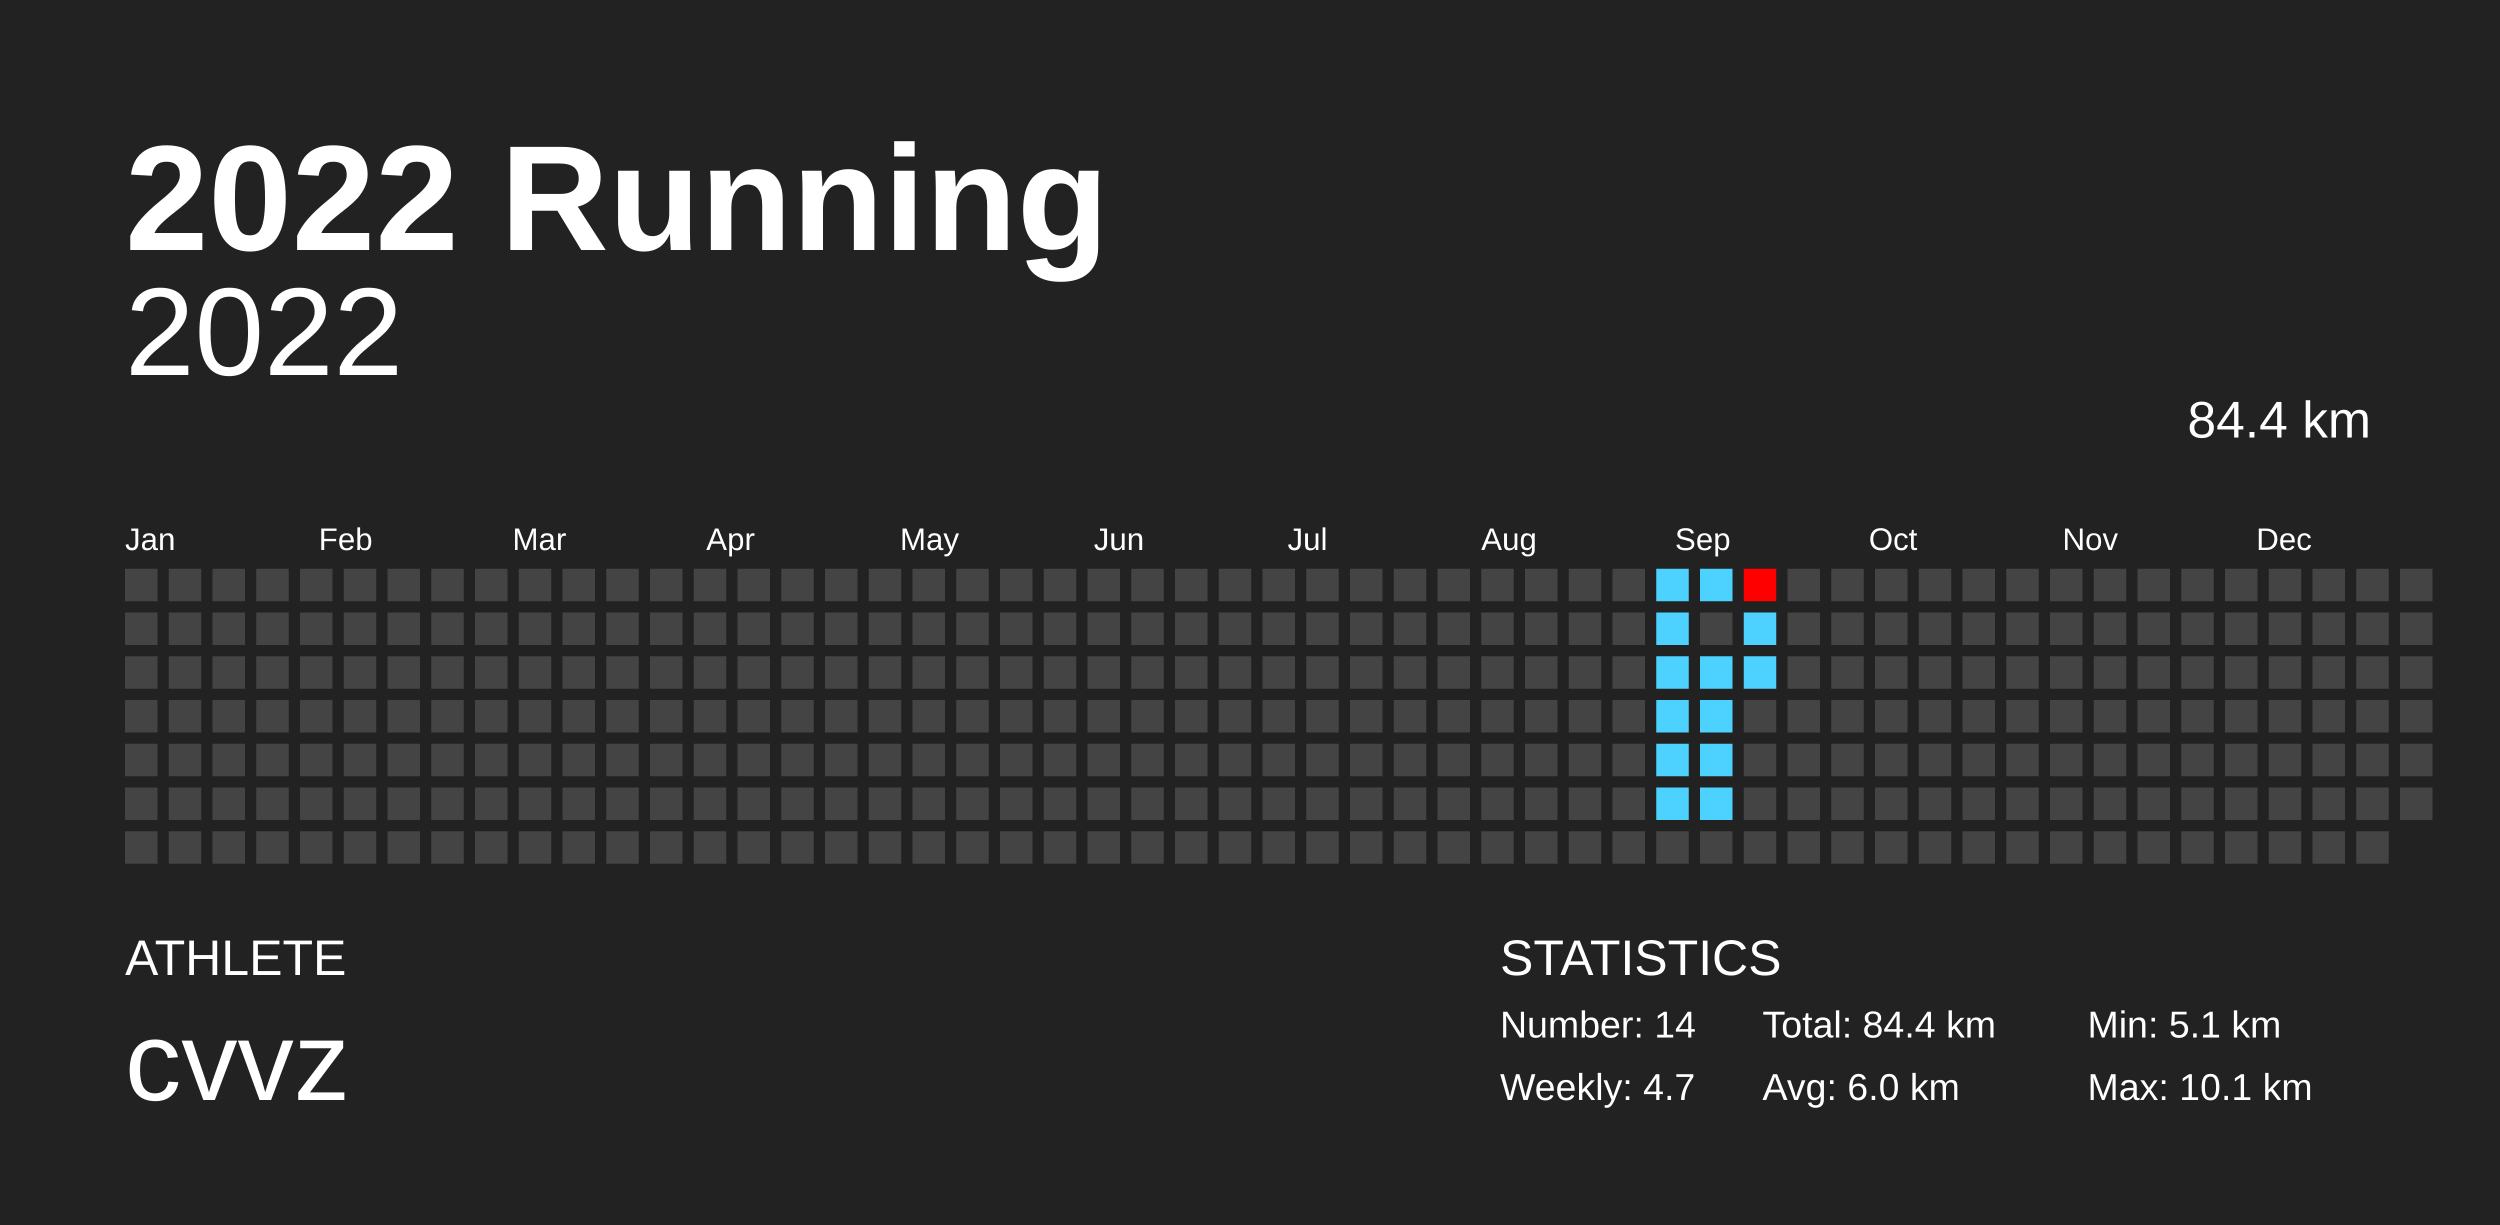
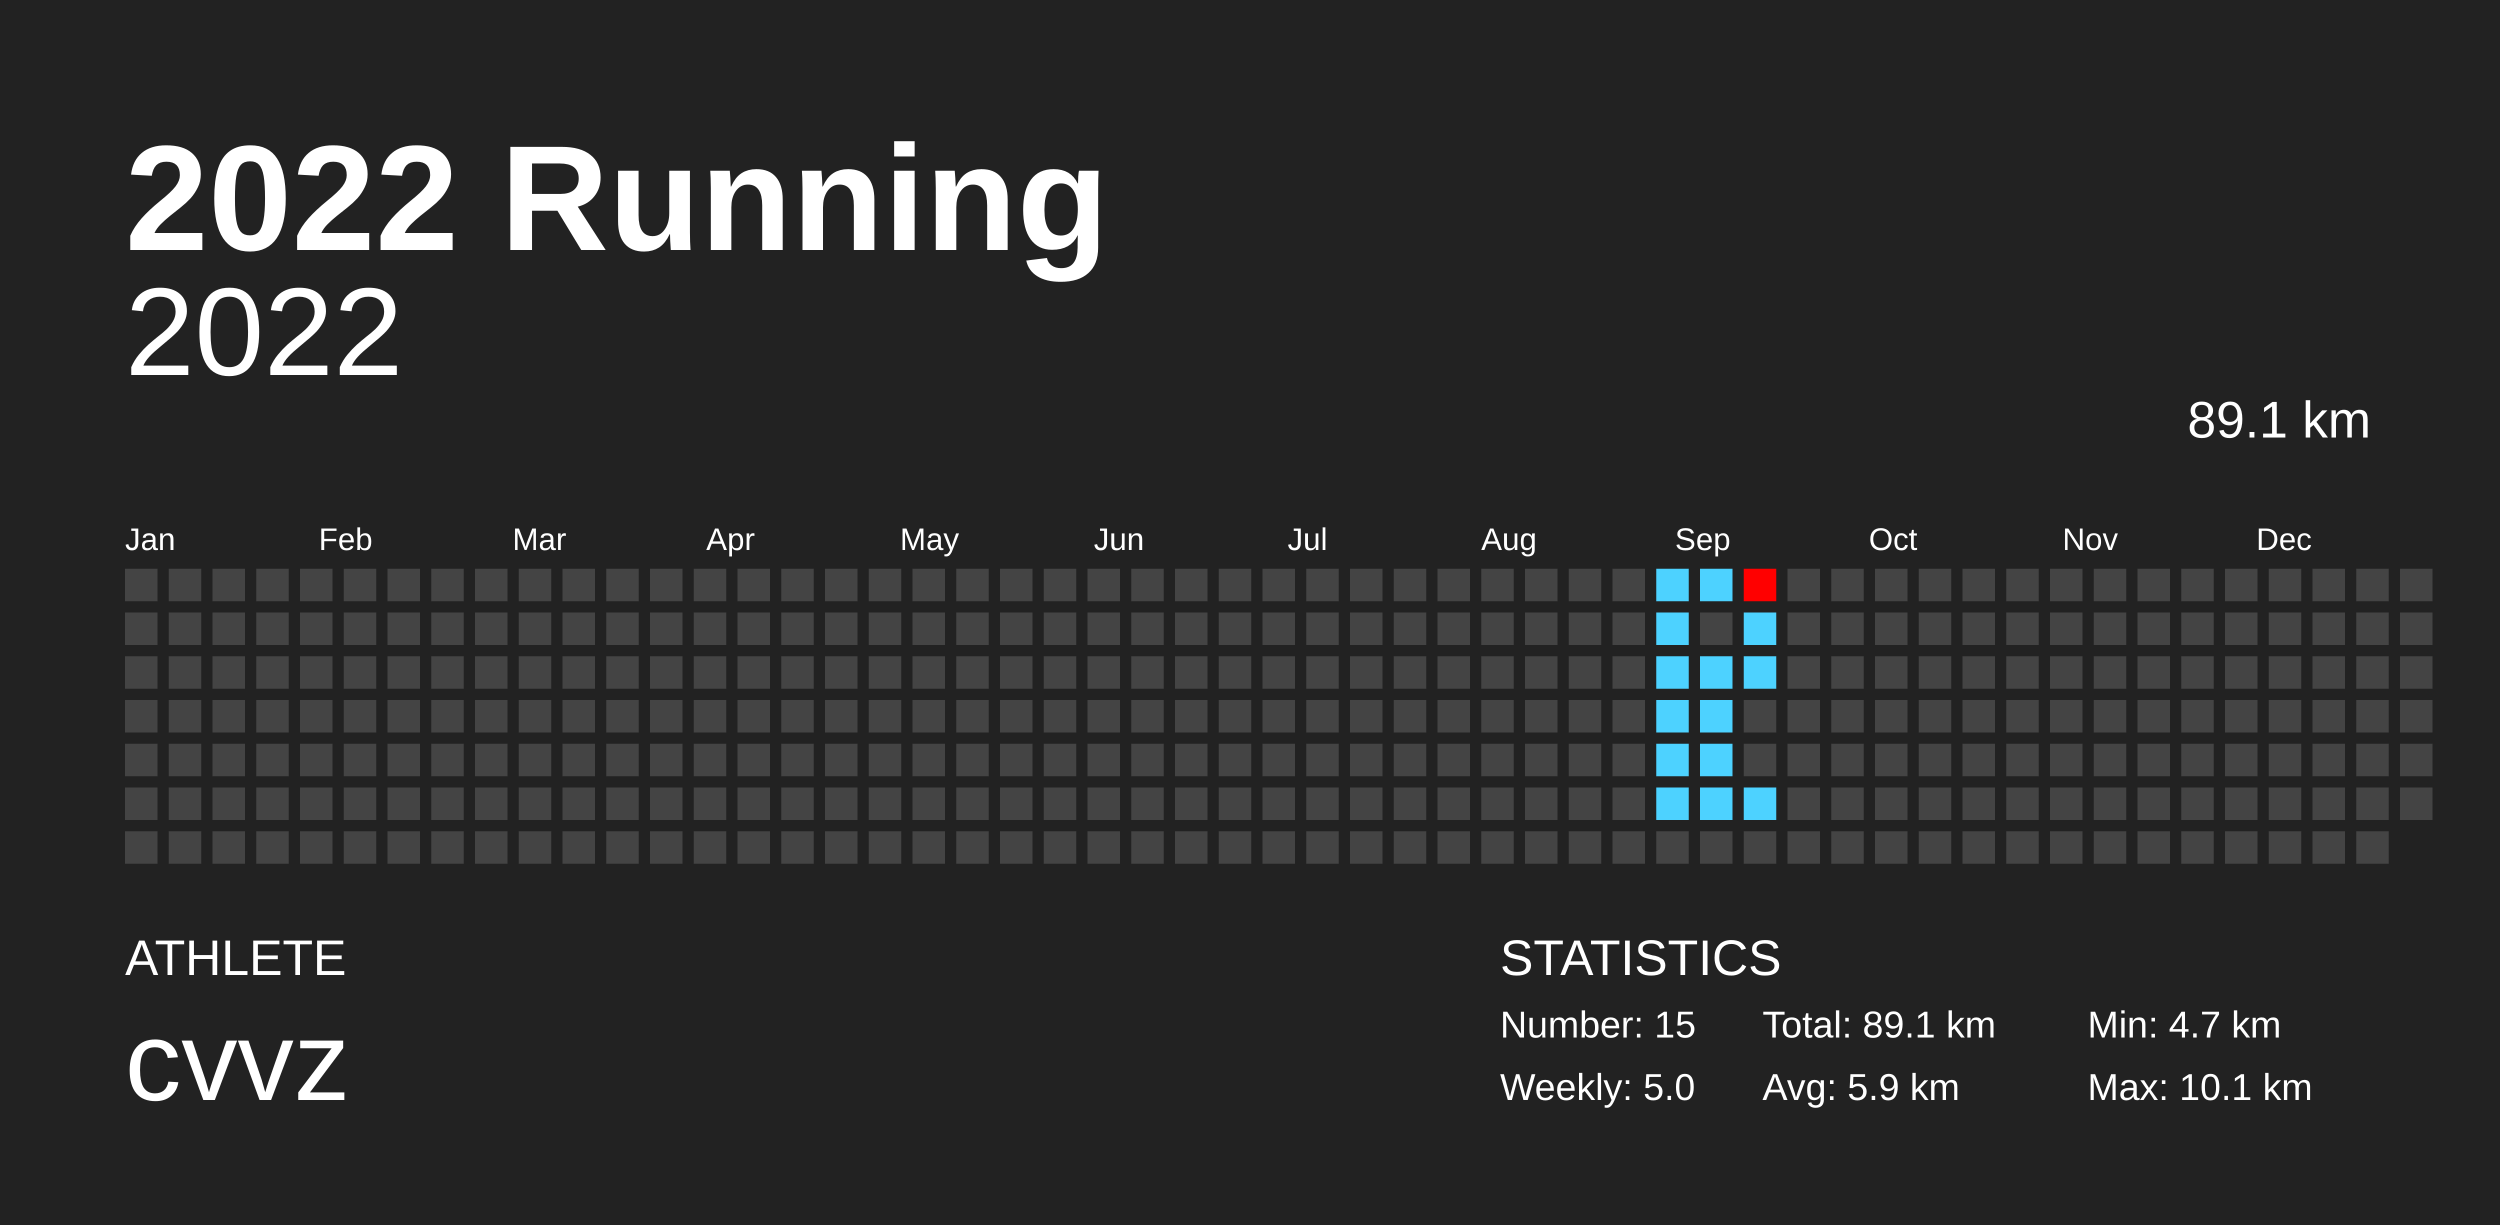
<svg xmlns="http://www.w3.org/2000/svg" baseProfile="full" height="98mm" version="1.1" viewBox="0,0,200,98" width="200mm">
  <defs />
  <rect fill="#222222" height="98" width="200" x="0" y="0" />
  <text fill="#FFFFFF" style="font-size:12px; font-family:Arial; font-weight:bold;" x="10" y="20">2022 Running</text>
  <text fill="#FFFFFF" style="font-size:4px; font-family:Arial" x="10" y="78">ATHLETE</text>
  <text fill="#FFFFFF" style="font-size:9px; font-family:Arial" x="10" y="88">cvvz</text>
  <text fill="#FFFFFF" style="font-size:4px; font-family:Arial" x="120" y="78">STATISTICS</text>
-   <text fill="#FFFFFF" style="font-size:3px; font-family:Arial" x="120" y="83">Number: 14</text>
-   <text fill="#FFFFFF" style="font-size:3px; font-family:Arial" x="120" y="88">Weekly: 4.7</text>
-   <text fill="#FFFFFF" style="font-size:3px; font-family:Arial" x="141" y="83">Total: 84.4 km</text>
-   <text fill="#FFFFFF" style="font-size:3px; font-family:Arial" x="141" y="88">Avg: 6.0 km</text>
-   <text fill="#FFFFFF" style="font-size:3px; font-family:Arial" x="167" y="83">Min: 5.1 km</text>
+   <text fill="#FFFFFF" style="font-size:3px; font-family:Arial" x="120" y="83">Number: 15</text>
+   <text fill="#FFFFFF" style="font-size:3px; font-family:Arial" x="120" y="88">Weekly: 5.0</text>
+   <text fill="#FFFFFF" style="font-size:3px; font-family:Arial" x="141" y="83">Total: 89.1 km</text>
+   <text fill="#FFFFFF" style="font-size:3px; font-family:Arial" x="141" y="88">Avg: 5.9 km</text>
+   <text fill="#FFFFFF" style="font-size:3px; font-family:Arial" x="167" y="83">Min: 4.7 km</text>
  <text fill="#FFFFFF" style="font-size:3px; font-family:Arial" x="167" y="88">Max: 10.1 km</text>
  <text alignment-baseline="hanging" fill="#FFFFFF" style="font-size:10.0px; font-family:Arial;" x="10" y="30">2022</text>
-   <text alignment-baseline="hanging" fill="#FFFFFF" style="font-size:4.125px; font-family:Arial;" x="175" y="35">84.4 km</text>
+   <text alignment-baseline="hanging" fill="#FFFFFF" style="font-size:4.125px; font-family:Arial;" x="175" y="35">89.1 km</text>
  <text fill="#FFFFFF" style="font-size:2.5px; font-family:Arial" x="10.0" y="44">Jan</text>
  <text fill="#FFFFFF" style="font-size:2.5px; font-family:Arial" x="25.5" y="44">Feb</text>
  <text fill="#FFFFFF" style="font-size:2.5px; font-family:Arial" x="41.0" y="44">Mar</text>
  <text fill="#FFFFFF" style="font-size:2.5px; font-family:Arial" x="56.5" y="44">Apr</text>
  <text fill="#FFFFFF" style="font-size:2.5px; font-family:Arial" x="72.0" y="44">May</text>
  <text fill="#FFFFFF" style="font-size:2.5px; font-family:Arial" x="87.5" y="44">Jun</text>
  <text fill="#FFFFFF" style="font-size:2.5px; font-family:Arial" x="103.0" y="44">Jul</text>
  <text fill="#FFFFFF" style="font-size:2.5px; font-family:Arial" x="118.5" y="44">Aug</text>
  <text fill="#FFFFFF" style="font-size:2.5px; font-family:Arial" x="134.0" y="44">Sep</text>
  <text fill="#FFFFFF" style="font-size:2.5px; font-family:Arial" x="149.5" y="44">Oct</text>
  <text fill="#FFFFFF" style="font-size:2.5px; font-family:Arial" x="165.0" y="44">Nov</text>
  <text fill="#FFFFFF" style="font-size:2.5px; font-family:Arial" x="180.5" y="44">Dec</text>
  <rect fill="#444444" height="2.6" width="2.6" x="10.0" y="45.5" />
  <rect fill="#444444" height="2.6" width="2.6" x="10.0" y="49.0" />
  <rect fill="#444444" height="2.6" width="2.6" x="10.0" y="52.5" />
  <rect fill="#444444" height="2.6" width="2.6" x="10.0" y="56.0" />
  <rect fill="#444444" height="2.6" width="2.6" x="10.0" y="59.5" />
  <rect fill="#444444" height="2.6" width="2.6" x="10.0" y="63.0" />
  <rect fill="#444444" height="2.6" width="2.6" x="10.0" y="66.5" />
  <rect fill="#444444" height="2.6" width="2.6" x="13.5" y="45.5" />
  <rect fill="#444444" height="2.6" width="2.6" x="13.5" y="49.0" />
  <rect fill="#444444" height="2.6" width="2.6" x="13.5" y="52.5" />
  <rect fill="#444444" height="2.6" width="2.6" x="13.5" y="56.0" />
  <rect fill="#444444" height="2.6" width="2.6" x="13.5" y="59.5" />
  <rect fill="#444444" height="2.6" width="2.6" x="13.5" y="63.0" />
  <rect fill="#444444" height="2.6" width="2.6" x="13.5" y="66.5" />
  <rect fill="#444444" height="2.6" width="2.6" x="17.0" y="45.5" />
  <rect fill="#444444" height="2.6" width="2.6" x="17.0" y="49.0" />
  <rect fill="#444444" height="2.6" width="2.6" x="17.0" y="52.5" />
  <rect fill="#444444" height="2.6" width="2.6" x="17.0" y="56.0" />
  <rect fill="#444444" height="2.6" width="2.6" x="17.0" y="59.5" />
  <rect fill="#444444" height="2.6" width="2.6" x="17.0" y="63.0" />
  <rect fill="#444444" height="2.6" width="2.6" x="17.0" y="66.5" />
  <rect fill="#444444" height="2.6" width="2.6" x="20.5" y="45.5" />
  <rect fill="#444444" height="2.6" width="2.6" x="20.5" y="49.0" />
  <rect fill="#444444" height="2.6" width="2.6" x="20.5" y="52.5" />
  <rect fill="#444444" height="2.6" width="2.6" x="20.5" y="56.0" />
  <rect fill="#444444" height="2.6" width="2.6" x="20.5" y="59.5" />
  <rect fill="#444444" height="2.6" width="2.6" x="20.5" y="63.0" />
  <rect fill="#444444" height="2.6" width="2.6" x="20.5" y="66.5" />
  <rect fill="#444444" height="2.6" width="2.6" x="24.0" y="45.5" />
  <rect fill="#444444" height="2.6" width="2.6" x="24.0" y="49.0" />
  <rect fill="#444444" height="2.6" width="2.6" x="24.0" y="52.5" />
  <rect fill="#444444" height="2.6" width="2.6" x="24.0" y="56.0" />
  <rect fill="#444444" height="2.6" width="2.6" x="24.0" y="59.5" />
  <rect fill="#444444" height="2.6" width="2.6" x="24.0" y="63.0" />
  <rect fill="#444444" height="2.6" width="2.6" x="24.0" y="66.5" />
  <rect fill="#444444" height="2.6" width="2.6" x="27.5" y="45.5" />
  <rect fill="#444444" height="2.6" width="2.6" x="27.5" y="49.0" />
  <rect fill="#444444" height="2.6" width="2.6" x="27.5" y="52.5" />
  <rect fill="#444444" height="2.6" width="2.6" x="27.5" y="56.0" />
  <rect fill="#444444" height="2.6" width="2.6" x="27.5" y="59.5" />
  <rect fill="#444444" height="2.6" width="2.6" x="27.5" y="63.0" />
  <rect fill="#444444" height="2.6" width="2.6" x="27.5" y="66.5" />
  <rect fill="#444444" height="2.6" width="2.6" x="31.0" y="45.5" />
  <rect fill="#444444" height="2.6" width="2.6" x="31.0" y="49.0" />
  <rect fill="#444444" height="2.6" width="2.6" x="31.0" y="52.5" />
  <rect fill="#444444" height="2.6" width="2.6" x="31.0" y="56.0" />
  <rect fill="#444444" height="2.6" width="2.6" x="31.0" y="59.5" />
  <rect fill="#444444" height="2.6" width="2.6" x="31.0" y="63.0" />
  <rect fill="#444444" height="2.6" width="2.6" x="31.0" y="66.5" />
  <rect fill="#444444" height="2.6" width="2.6" x="34.5" y="45.5" />
  <rect fill="#444444" height="2.6" width="2.6" x="34.5" y="49.0" />
  <rect fill="#444444" height="2.6" width="2.6" x="34.5" y="52.5" />
  <rect fill="#444444" height="2.6" width="2.6" x="34.5" y="56.0" />
  <rect fill="#444444" height="2.6" width="2.6" x="34.5" y="59.5" />
  <rect fill="#444444" height="2.6" width="2.6" x="34.5" y="63.0" />
  <rect fill="#444444" height="2.6" width="2.6" x="34.5" y="66.5" />
  <rect fill="#444444" height="2.6" width="2.6" x="38.0" y="45.5" />
  <rect fill="#444444" height="2.6" width="2.6" x="38.0" y="49.0" />
  <rect fill="#444444" height="2.6" width="2.6" x="38.0" y="52.5" />
  <rect fill="#444444" height="2.6" width="2.6" x="38.0" y="56.0" />
  <rect fill="#444444" height="2.6" width="2.6" x="38.0" y="59.5" />
  <rect fill="#444444" height="2.6" width="2.6" x="38.0" y="63.0" />
  <rect fill="#444444" height="2.6" width="2.6" x="38.0" y="66.5" />
  <rect fill="#444444" height="2.6" width="2.6" x="41.5" y="45.5" />
  <rect fill="#444444" height="2.6" width="2.6" x="41.5" y="49.0" />
  <rect fill="#444444" height="2.6" width="2.6" x="41.5" y="52.5" />
  <rect fill="#444444" height="2.6" width="2.6" x="41.5" y="56.0" />
  <rect fill="#444444" height="2.6" width="2.6" x="41.5" y="59.5" />
  <rect fill="#444444" height="2.6" width="2.6" x="41.5" y="63.0" />
  <rect fill="#444444" height="2.6" width="2.6" x="41.5" y="66.5" />
  <rect fill="#444444" height="2.6" width="2.6" x="45.0" y="45.5" />
  <rect fill="#444444" height="2.6" width="2.6" x="45.0" y="49.0" />
  <rect fill="#444444" height="2.6" width="2.6" x="45.0" y="52.5" />
  <rect fill="#444444" height="2.6" width="2.6" x="45.0" y="56.0" />
  <rect fill="#444444" height="2.6" width="2.6" x="45.0" y="59.5" />
  <rect fill="#444444" height="2.6" width="2.6" x="45.0" y="63.0" />
  <rect fill="#444444" height="2.6" width="2.6" x="45.0" y="66.5" />
  <rect fill="#444444" height="2.6" width="2.6" x="48.5" y="45.5" />
  <rect fill="#444444" height="2.6" width="2.6" x="48.5" y="49.0" />
  <rect fill="#444444" height="2.6" width="2.6" x="48.5" y="52.5" />
  <rect fill="#444444" height="2.6" width="2.6" x="48.5" y="56.0" />
  <rect fill="#444444" height="2.6" width="2.6" x="48.5" y="59.5" />
  <rect fill="#444444" height="2.6" width="2.6" x="48.5" y="63.0" />
  <rect fill="#444444" height="2.6" width="2.6" x="48.5" y="66.5" />
  <rect fill="#444444" height="2.6" width="2.6" x="52.0" y="45.5" />
  <rect fill="#444444" height="2.6" width="2.6" x="52.0" y="49.0" />
  <rect fill="#444444" height="2.6" width="2.6" x="52.0" y="52.5" />
  <rect fill="#444444" height="2.6" width="2.6" x="52.0" y="56.0" />
  <rect fill="#444444" height="2.6" width="2.6" x="52.0" y="59.5" />
  <rect fill="#444444" height="2.6" width="2.6" x="52.0" y="63.0" />
  <rect fill="#444444" height="2.6" width="2.6" x="52.0" y="66.5" />
  <rect fill="#444444" height="2.6" width="2.6" x="55.5" y="45.5" />
  <rect fill="#444444" height="2.6" width="2.6" x="55.5" y="49.0" />
  <rect fill="#444444" height="2.6" width="2.6" x="55.5" y="52.5" />
  <rect fill="#444444" height="2.6" width="2.6" x="55.5" y="56.0" />
  <rect fill="#444444" height="2.6" width="2.6" x="55.5" y="59.5" />
  <rect fill="#444444" height="2.6" width="2.6" x="55.5" y="63.0" />
  <rect fill="#444444" height="2.6" width="2.6" x="55.5" y="66.5" />
  <rect fill="#444444" height="2.6" width="2.6" x="59.0" y="45.5" />
  <rect fill="#444444" height="2.6" width="2.6" x="59.0" y="49.0" />
  <rect fill="#444444" height="2.6" width="2.6" x="59.0" y="52.5" />
  <rect fill="#444444" height="2.6" width="2.6" x="59.0" y="56.0" />
  <rect fill="#444444" height="2.6" width="2.6" x="59.0" y="59.5" />
  <rect fill="#444444" height="2.6" width="2.6" x="59.0" y="63.0" />
  <rect fill="#444444" height="2.6" width="2.6" x="59.0" y="66.5" />
  <rect fill="#444444" height="2.6" width="2.6" x="62.5" y="45.5" />
  <rect fill="#444444" height="2.6" width="2.6" x="62.5" y="49.0" />
  <rect fill="#444444" height="2.6" width="2.6" x="62.5" y="52.5" />
  <rect fill="#444444" height="2.6" width="2.6" x="62.5" y="56.0" />
  <rect fill="#444444" height="2.6" width="2.6" x="62.5" y="59.5" />
  <rect fill="#444444" height="2.6" width="2.6" x="62.5" y="63.0" />
  <rect fill="#444444" height="2.6" width="2.6" x="62.5" y="66.5" />
  <rect fill="#444444" height="2.6" width="2.6" x="66.0" y="45.5" />
  <rect fill="#444444" height="2.6" width="2.6" x="66.0" y="49.0" />
  <rect fill="#444444" height="2.6" width="2.6" x="66.0" y="52.5" />
  <rect fill="#444444" height="2.6" width="2.6" x="66.0" y="56.0" />
  <rect fill="#444444" height="2.6" width="2.6" x="66.0" y="59.5" />
  <rect fill="#444444" height="2.6" width="2.6" x="66.0" y="63.0" />
  <rect fill="#444444" height="2.6" width="2.6" x="66.0" y="66.5" />
  <rect fill="#444444" height="2.6" width="2.6" x="69.5" y="45.5" />
  <rect fill="#444444" height="2.6" width="2.6" x="69.5" y="49.0" />
  <rect fill="#444444" height="2.6" width="2.6" x="69.5" y="52.5" />
  <rect fill="#444444" height="2.6" width="2.6" x="69.5" y="56.0" />
  <rect fill="#444444" height="2.6" width="2.6" x="69.5" y="59.5" />
  <rect fill="#444444" height="2.6" width="2.6" x="69.5" y="63.0" />
  <rect fill="#444444" height="2.6" width="2.6" x="69.5" y="66.5" />
  <rect fill="#444444" height="2.6" width="2.6" x="73.0" y="45.5" />
  <rect fill="#444444" height="2.6" width="2.6" x="73.0" y="49.0" />
  <rect fill="#444444" height="2.6" width="2.6" x="73.0" y="52.5" />
  <rect fill="#444444" height="2.6" width="2.6" x="73.0" y="56.0" />
  <rect fill="#444444" height="2.6" width="2.6" x="73.0" y="59.5" />
  <rect fill="#444444" height="2.6" width="2.6" x="73.0" y="63.0" />
  <rect fill="#444444" height="2.6" width="2.6" x="73.0" y="66.5" />
  <rect fill="#444444" height="2.6" width="2.6" x="76.5" y="45.5" />
  <rect fill="#444444" height="2.6" width="2.6" x="76.5" y="49.0" />
  <rect fill="#444444" height="2.6" width="2.6" x="76.5" y="52.5" />
  <rect fill="#444444" height="2.6" width="2.6" x="76.5" y="56.0" />
  <rect fill="#444444" height="2.6" width="2.6" x="76.5" y="59.5" />
  <rect fill="#444444" height="2.6" width="2.6" x="76.5" y="63.0" />
  <rect fill="#444444" height="2.6" width="2.6" x="76.5" y="66.5" />
  <rect fill="#444444" height="2.6" width="2.6" x="80.0" y="45.5" />
  <rect fill="#444444" height="2.6" width="2.6" x="80.0" y="49.0" />
  <rect fill="#444444" height="2.6" width="2.6" x="80.0" y="52.5" />
  <rect fill="#444444" height="2.6" width="2.6" x="80.0" y="56.0" />
  <rect fill="#444444" height="2.6" width="2.6" x="80.0" y="59.5" />
  <rect fill="#444444" height="2.6" width="2.6" x="80.0" y="63.0" />
  <rect fill="#444444" height="2.6" width="2.6" x="80.0" y="66.5" />
  <rect fill="#444444" height="2.6" width="2.6" x="83.5" y="45.5" />
  <rect fill="#444444" height="2.6" width="2.6" x="83.5" y="49.0" />
  <rect fill="#444444" height="2.6" width="2.6" x="83.5" y="52.5" />
  <rect fill="#444444" height="2.6" width="2.6" x="83.5" y="56.0" />
  <rect fill="#444444" height="2.6" width="2.6" x="83.5" y="59.5" />
  <rect fill="#444444" height="2.6" width="2.6" x="83.5" y="63.0" />
  <rect fill="#444444" height="2.6" width="2.6" x="83.5" y="66.5" />
  <rect fill="#444444" height="2.6" width="2.6" x="87.0" y="45.5" />
  <rect fill="#444444" height="2.6" width="2.6" x="87.0" y="49.0" />
  <rect fill="#444444" height="2.6" width="2.6" x="87.0" y="52.5" />
  <rect fill="#444444" height="2.6" width="2.6" x="87.0" y="56.0" />
  <rect fill="#444444" height="2.6" width="2.6" x="87.0" y="59.5" />
  <rect fill="#444444" height="2.6" width="2.6" x="87.0" y="63.0" />
  <rect fill="#444444" height="2.6" width="2.6" x="87.0" y="66.5" />
  <rect fill="#444444" height="2.6" width="2.6" x="90.5" y="45.5" />
  <rect fill="#444444" height="2.6" width="2.6" x="90.5" y="49.0" />
  <rect fill="#444444" height="2.6" width="2.6" x="90.5" y="52.5" />
  <rect fill="#444444" height="2.6" width="2.6" x="90.5" y="56.0" />
  <rect fill="#444444" height="2.6" width="2.6" x="90.5" y="59.5" />
  <rect fill="#444444" height="2.6" width="2.6" x="90.5" y="63.0" />
  <rect fill="#444444" height="2.6" width="2.6" x="90.5" y="66.5" />
  <rect fill="#444444" height="2.6" width="2.6" x="94.0" y="45.5" />
  <rect fill="#444444" height="2.6" width="2.6" x="94.0" y="49.0" />
  <rect fill="#444444" height="2.6" width="2.6" x="94.0" y="52.5" />
  <rect fill="#444444" height="2.6" width="2.6" x="94.0" y="56.0" />
  <rect fill="#444444" height="2.6" width="2.6" x="94.0" y="59.5" />
  <rect fill="#444444" height="2.6" width="2.6" x="94.0" y="63.0" />
  <rect fill="#444444" height="2.6" width="2.6" x="94.0" y="66.5" />
  <rect fill="#444444" height="2.6" width="2.6" x="97.5" y="45.5" />
  <rect fill="#444444" height="2.6" width="2.6" x="97.5" y="49.0" />
  <rect fill="#444444" height="2.6" width="2.6" x="97.5" y="52.5" />
  <rect fill="#444444" height="2.6" width="2.6" x="97.5" y="56.0" />
  <rect fill="#444444" height="2.6" width="2.6" x="97.5" y="59.5" />
  <rect fill="#444444" height="2.6" width="2.6" x="97.5" y="63.0" />
  <rect fill="#444444" height="2.6" width="2.6" x="97.5" y="66.5" />
  <rect fill="#444444" height="2.6" width="2.6" x="101.0" y="45.5" />
  <rect fill="#444444" height="2.6" width="2.6" x="101.0" y="49.0" />
  <rect fill="#444444" height="2.6" width="2.6" x="101.0" y="52.5" />
  <rect fill="#444444" height="2.6" width="2.6" x="101.0" y="56.0" />
  <rect fill="#444444" height="2.6" width="2.6" x="101.0" y="59.5" />
  <rect fill="#444444" height="2.6" width="2.6" x="101.0" y="63.0" />
  <rect fill="#444444" height="2.6" width="2.6" x="101.0" y="66.5" />
  <rect fill="#444444" height="2.6" width="2.6" x="104.5" y="45.5" />
  <rect fill="#444444" height="2.6" width="2.6" x="104.5" y="49.0" />
  <rect fill="#444444" height="2.6" width="2.6" x="104.5" y="52.5" />
  <rect fill="#444444" height="2.6" width="2.6" x="104.5" y="56.0" />
  <rect fill="#444444" height="2.6" width="2.6" x="104.5" y="59.5" />
  <rect fill="#444444" height="2.6" width="2.6" x="104.5" y="63.0" />
  <rect fill="#444444" height="2.6" width="2.6" x="104.5" y="66.5" />
  <rect fill="#444444" height="2.6" width="2.6" x="108.0" y="45.5" />
  <rect fill="#444444" height="2.6" width="2.6" x="108.0" y="49.0" />
  <rect fill="#444444" height="2.6" width="2.6" x="108.0" y="52.5" />
  <rect fill="#444444" height="2.6" width="2.6" x="108.0" y="56.0" />
  <rect fill="#444444" height="2.6" width="2.6" x="108.0" y="59.5" />
  <rect fill="#444444" height="2.6" width="2.6" x="108.0" y="63.0" />
  <rect fill="#444444" height="2.6" width="2.6" x="108.0" y="66.5" />
  <rect fill="#444444" height="2.6" width="2.6" x="111.5" y="45.5" />
  <rect fill="#444444" height="2.6" width="2.6" x="111.5" y="49.0" />
  <rect fill="#444444" height="2.6" width="2.6" x="111.5" y="52.5" />
  <rect fill="#444444" height="2.6" width="2.6" x="111.5" y="56.0" />
  <rect fill="#444444" height="2.6" width="2.6" x="111.5" y="59.5" />
  <rect fill="#444444" height="2.6" width="2.6" x="111.5" y="63.0" />
  <rect fill="#444444" height="2.6" width="2.6" x="111.5" y="66.5" />
  <rect fill="#444444" height="2.6" width="2.6" x="115.0" y="45.5" />
  <rect fill="#444444" height="2.6" width="2.6" x="115.0" y="49.0" />
  <rect fill="#444444" height="2.6" width="2.6" x="115.0" y="52.5" />
  <rect fill="#444444" height="2.6" width="2.6" x="115.0" y="56.0" />
  <rect fill="#444444" height="2.6" width="2.6" x="115.0" y="59.5" />
  <rect fill="#444444" height="2.6" width="2.6" x="115.0" y="63.0" />
  <rect fill="#444444" height="2.6" width="2.6" x="115.0" y="66.5" />
  <rect fill="#444444" height="2.6" width="2.6" x="118.5" y="45.5" />
  <rect fill="#444444" height="2.6" width="2.6" x="118.5" y="49.0" />
  <rect fill="#444444" height="2.6" width="2.6" x="118.5" y="52.5" />
  <rect fill="#444444" height="2.6" width="2.6" x="118.5" y="56.0" />
  <rect fill="#444444" height="2.6" width="2.6" x="118.5" y="59.5" />
  <rect fill="#444444" height="2.6" width="2.6" x="118.5" y="63.0" />
  <rect fill="#444444" height="2.6" width="2.6" x="118.5" y="66.5" />
  <rect fill="#444444" height="2.6" width="2.6" x="122.0" y="45.5" />
  <rect fill="#444444" height="2.6" width="2.6" x="122.0" y="49.0" />
  <rect fill="#444444" height="2.6" width="2.6" x="122.0" y="52.5" />
  <rect fill="#444444" height="2.6" width="2.6" x="122.0" y="56.0" />
  <rect fill="#444444" height="2.6" width="2.6" x="122.0" y="59.5" />
  <rect fill="#444444" height="2.6" width="2.6" x="122.0" y="63.0" />
  <rect fill="#444444" height="2.6" width="2.6" x="122.0" y="66.5" />
  <rect fill="#444444" height="2.6" width="2.6" x="125.5" y="45.5" />
  <rect fill="#444444" height="2.6" width="2.6" x="125.5" y="49.0" />
  <rect fill="#444444" height="2.6" width="2.6" x="125.5" y="52.5" />
  <rect fill="#444444" height="2.6" width="2.6" x="125.5" y="56.0" />
  <rect fill="#444444" height="2.6" width="2.6" x="125.5" y="59.5" />
  <rect fill="#444444" height="2.6" width="2.6" x="125.5" y="63.0" />
  <rect fill="#444444" height="2.6" width="2.6" x="125.5" y="66.5" />
  <rect fill="#444444" height="2.6" width="2.6" x="129.0" y="45.5" />
  <rect fill="#444444" height="2.6" width="2.6" x="129.0" y="49.0" />
  <rect fill="#444444" height="2.6" width="2.6" x="129.0" y="52.5" />
  <rect fill="#444444" height="2.6" width="2.6" x="129.0" y="56.0" />
  <rect fill="#444444" height="2.6" width="2.6" x="129.0" y="59.5" />
  <rect fill="#444444" height="2.6" width="2.6" x="129.0" y="63.0" />
  <rect fill="#444444" height="2.6" width="2.6" x="129.0" y="66.5" />
  <rect fill="#4dd2ff" height="2.6" width="2.6" x="132.5" y="45.5" />
  <rect fill="#4dd2ff" height="2.6" width="2.6" x="132.5" y="49.0" />
  <rect fill="#4dd2ff" height="2.6" width="2.6" x="132.5" y="52.5" />
  <rect fill="#4dd2ff" height="2.6" width="2.6" x="132.5" y="56.0" />
  <rect fill="#4dd2ff" height="2.6" width="2.6" x="132.5" y="59.5" />
  <rect fill="#4dd2ff" height="2.6" width="2.6" x="132.5" y="63.0" />
  <rect fill="#444444" height="2.6" width="2.6" x="132.5" y="66.5" />
  <rect fill="#4dd2ff" height="2.6" width="2.6" x="136.0" y="45.5" />
  <rect fill="#444444" height="2.6" width="2.6" x="136.0" y="49.0" />
  <rect fill="#4dd2ff" height="2.6" width="2.6" x="136.0" y="52.5" />
  <rect fill="#4dd2ff" height="2.6" width="2.6" x="136.0" y="56.0" />
  <rect fill="#4dd2ff" height="2.6" width="2.6" x="136.0" y="59.5" />
  <rect fill="#4dd2ff" height="2.6" width="2.6" x="136.0" y="63.0" />
  <rect fill="#444444" height="2.6" width="2.6" x="136.0" y="66.5" />
  <rect fill="#ff0000" height="2.6" width="2.6" x="139.5" y="45.5" />
  <rect fill="#4dd2ff" height="2.6" width="2.6" x="139.5" y="49.0" />
  <rect fill="#4dd2ff" height="2.6" width="2.6" x="139.5" y="52.5" />
  <rect fill="#444444" height="2.6" width="2.6" x="139.5" y="56.0" />
  <rect fill="#444444" height="2.6" width="2.6" x="139.5" y="59.5" />
-   <rect fill="#444444" height="2.6" width="2.6" x="139.5" y="63.0" />
+   <rect fill="#4dd2ff" height="2.6" width="2.6" x="139.5" y="63.0" />
  <rect fill="#444444" height="2.6" width="2.6" x="139.5" y="66.5" />
  <rect fill="#444444" height="2.6" width="2.6" x="143.0" y="45.5" />
  <rect fill="#444444" height="2.6" width="2.6" x="143.0" y="49.0" />
  <rect fill="#444444" height="2.6" width="2.6" x="143.0" y="52.5" />
  <rect fill="#444444" height="2.6" width="2.6" x="143.0" y="56.0" />
  <rect fill="#444444" height="2.6" width="2.6" x="143.0" y="59.5" />
  <rect fill="#444444" height="2.6" width="2.6" x="143.0" y="63.0" />
  <rect fill="#444444" height="2.6" width="2.6" x="143.0" y="66.5" />
  <rect fill="#444444" height="2.6" width="2.6" x="146.5" y="45.5" />
  <rect fill="#444444" height="2.6" width="2.6" x="146.5" y="49.0" />
  <rect fill="#444444" height="2.6" width="2.6" x="146.5" y="52.5" />
  <rect fill="#444444" height="2.6" width="2.6" x="146.5" y="56.0" />
  <rect fill="#444444" height="2.6" width="2.6" x="146.5" y="59.5" />
  <rect fill="#444444" height="2.6" width="2.6" x="146.5" y="63.0" />
  <rect fill="#444444" height="2.6" width="2.6" x="146.5" y="66.5" />
  <rect fill="#444444" height="2.6" width="2.6" x="150.0" y="45.5" />
  <rect fill="#444444" height="2.6" width="2.6" x="150.0" y="49.0" />
  <rect fill="#444444" height="2.6" width="2.6" x="150.0" y="52.5" />
  <rect fill="#444444" height="2.6" width="2.6" x="150.0" y="56.0" />
  <rect fill="#444444" height="2.6" width="2.6" x="150.0" y="59.5" />
  <rect fill="#444444" height="2.6" width="2.6" x="150.0" y="63.0" />
  <rect fill="#444444" height="2.6" width="2.6" x="150.0" y="66.5" />
  <rect fill="#444444" height="2.6" width="2.6" x="153.5" y="45.5" />
  <rect fill="#444444" height="2.6" width="2.6" x="153.5" y="49.0" />
  <rect fill="#444444" height="2.6" width="2.6" x="153.5" y="52.5" />
  <rect fill="#444444" height="2.6" width="2.6" x="153.5" y="56.0" />
  <rect fill="#444444" height="2.6" width="2.6" x="153.5" y="59.5" />
  <rect fill="#444444" height="2.6" width="2.6" x="153.5" y="63.0" />
  <rect fill="#444444" height="2.6" width="2.6" x="153.5" y="66.5" />
  <rect fill="#444444" height="2.6" width="2.6" x="157.0" y="45.5" />
  <rect fill="#444444" height="2.6" width="2.6" x="157.0" y="49.0" />
  <rect fill="#444444" height="2.6" width="2.6" x="157.0" y="52.5" />
  <rect fill="#444444" height="2.6" width="2.6" x="157.0" y="56.0" />
  <rect fill="#444444" height="2.6" width="2.6" x="157.0" y="59.5" />
  <rect fill="#444444" height="2.6" width="2.6" x="157.0" y="63.0" />
  <rect fill="#444444" height="2.6" width="2.6" x="157.0" y="66.5" />
  <rect fill="#444444" height="2.6" width="2.6" x="160.5" y="45.5" />
  <rect fill="#444444" height="2.6" width="2.6" x="160.5" y="49.0" />
  <rect fill="#444444" height="2.6" width="2.6" x="160.5" y="52.5" />
  <rect fill="#444444" height="2.6" width="2.6" x="160.5" y="56.0" />
  <rect fill="#444444" height="2.6" width="2.6" x="160.5" y="59.5" />
  <rect fill="#444444" height="2.6" width="2.6" x="160.5" y="63.0" />
  <rect fill="#444444" height="2.6" width="2.6" x="160.5" y="66.5" />
  <rect fill="#444444" height="2.6" width="2.6" x="164.0" y="45.5" />
  <rect fill="#444444" height="2.6" width="2.6" x="164.0" y="49.0" />
  <rect fill="#444444" height="2.6" width="2.6" x="164.0" y="52.5" />
  <rect fill="#444444" height="2.6" width="2.6" x="164.0" y="56.0" />
  <rect fill="#444444" height="2.6" width="2.6" x="164.0" y="59.5" />
  <rect fill="#444444" height="2.6" width="2.6" x="164.0" y="63.0" />
  <rect fill="#444444" height="2.6" width="2.6" x="164.0" y="66.5" />
  <rect fill="#444444" height="2.6" width="2.6" x="167.5" y="45.5" />
  <rect fill="#444444" height="2.6" width="2.6" x="167.5" y="49.0" />
  <rect fill="#444444" height="2.6" width="2.6" x="167.5" y="52.5" />
  <rect fill="#444444" height="2.6" width="2.6" x="167.5" y="56.0" />
  <rect fill="#444444" height="2.6" width="2.6" x="167.5" y="59.5" />
  <rect fill="#444444" height="2.6" width="2.6" x="167.5" y="63.0" />
  <rect fill="#444444" height="2.6" width="2.6" x="167.5" y="66.5" />
  <rect fill="#444444" height="2.6" width="2.6" x="171.0" y="45.5" />
  <rect fill="#444444" height="2.6" width="2.6" x="171.0" y="49.0" />
  <rect fill="#444444" height="2.6" width="2.6" x="171.0" y="52.5" />
  <rect fill="#444444" height="2.6" width="2.6" x="171.0" y="56.0" />
  <rect fill="#444444" height="2.6" width="2.6" x="171.0" y="59.5" />
  <rect fill="#444444" height="2.6" width="2.6" x="171.0" y="63.0" />
  <rect fill="#444444" height="2.6" width="2.6" x="171.0" y="66.5" />
  <rect fill="#444444" height="2.6" width="2.6" x="174.5" y="45.5" />
  <rect fill="#444444" height="2.6" width="2.6" x="174.5" y="49.0" />
  <rect fill="#444444" height="2.6" width="2.6" x="174.5" y="52.5" />
  <rect fill="#444444" height="2.6" width="2.6" x="174.5" y="56.0" />
  <rect fill="#444444" height="2.6" width="2.6" x="174.5" y="59.5" />
  <rect fill="#444444" height="2.6" width="2.6" x="174.5" y="63.0" />
  <rect fill="#444444" height="2.6" width="2.6" x="174.5" y="66.5" />
  <rect fill="#444444" height="2.6" width="2.6" x="178.0" y="45.5" />
  <rect fill="#444444" height="2.6" width="2.6" x="178.0" y="49.0" />
  <rect fill="#444444" height="2.6" width="2.6" x="178.0" y="52.5" />
  <rect fill="#444444" height="2.6" width="2.6" x="178.0" y="56.0" />
  <rect fill="#444444" height="2.6" width="2.6" x="178.0" y="59.5" />
  <rect fill="#444444" height="2.6" width="2.6" x="178.0" y="63.0" />
  <rect fill="#444444" height="2.6" width="2.6" x="178.0" y="66.5" />
  <rect fill="#444444" height="2.6" width="2.6" x="181.5" y="45.5" />
  <rect fill="#444444" height="2.6" width="2.6" x="181.5" y="49.0" />
  <rect fill="#444444" height="2.6" width="2.6" x="181.5" y="52.5" />
  <rect fill="#444444" height="2.6" width="2.6" x="181.5" y="56.0" />
  <rect fill="#444444" height="2.6" width="2.6" x="181.5" y="59.5" />
  <rect fill="#444444" height="2.6" width="2.6" x="181.5" y="63.0" />
  <rect fill="#444444" height="2.6" width="2.6" x="181.5" y="66.5" />
  <rect fill="#444444" height="2.6" width="2.6" x="185.0" y="45.5" />
  <rect fill="#444444" height="2.6" width="2.6" x="185.0" y="49.0" />
  <rect fill="#444444" height="2.6" width="2.6" x="185.0" y="52.5" />
  <rect fill="#444444" height="2.6" width="2.6" x="185.0" y="56.0" />
  <rect fill="#444444" height="2.6" width="2.6" x="185.0" y="59.5" />
  <rect fill="#444444" height="2.6" width="2.6" x="185.0" y="63.0" />
  <rect fill="#444444" height="2.6" width="2.6" x="185.0" y="66.5" />
  <rect fill="#444444" height="2.6" width="2.6" x="188.5" y="45.5" />
  <rect fill="#444444" height="2.6" width="2.6" x="188.5" y="49.0" />
  <rect fill="#444444" height="2.6" width="2.6" x="188.5" y="52.5" />
  <rect fill="#444444" height="2.6" width="2.6" x="188.5" y="56.0" />
  <rect fill="#444444" height="2.6" width="2.6" x="188.5" y="59.5" />
  <rect fill="#444444" height="2.6" width="2.6" x="188.5" y="63.0" />
  <rect fill="#444444" height="2.6" width="2.6" x="188.5" y="66.5" />
  <rect fill="#444444" height="2.6" width="2.6" x="192.0" y="45.5" />
  <rect fill="#444444" height="2.6" width="2.6" x="192.0" y="49.0" />
  <rect fill="#444444" height="2.6" width="2.6" x="192.0" y="52.5" />
  <rect fill="#444444" height="2.6" width="2.6" x="192.0" y="56.0" />
  <rect fill="#444444" height="2.6" width="2.6" x="192.0" y="59.5" />
  <rect fill="#444444" height="2.6" width="2.6" x="192.0" y="63.0" />
</svg>
